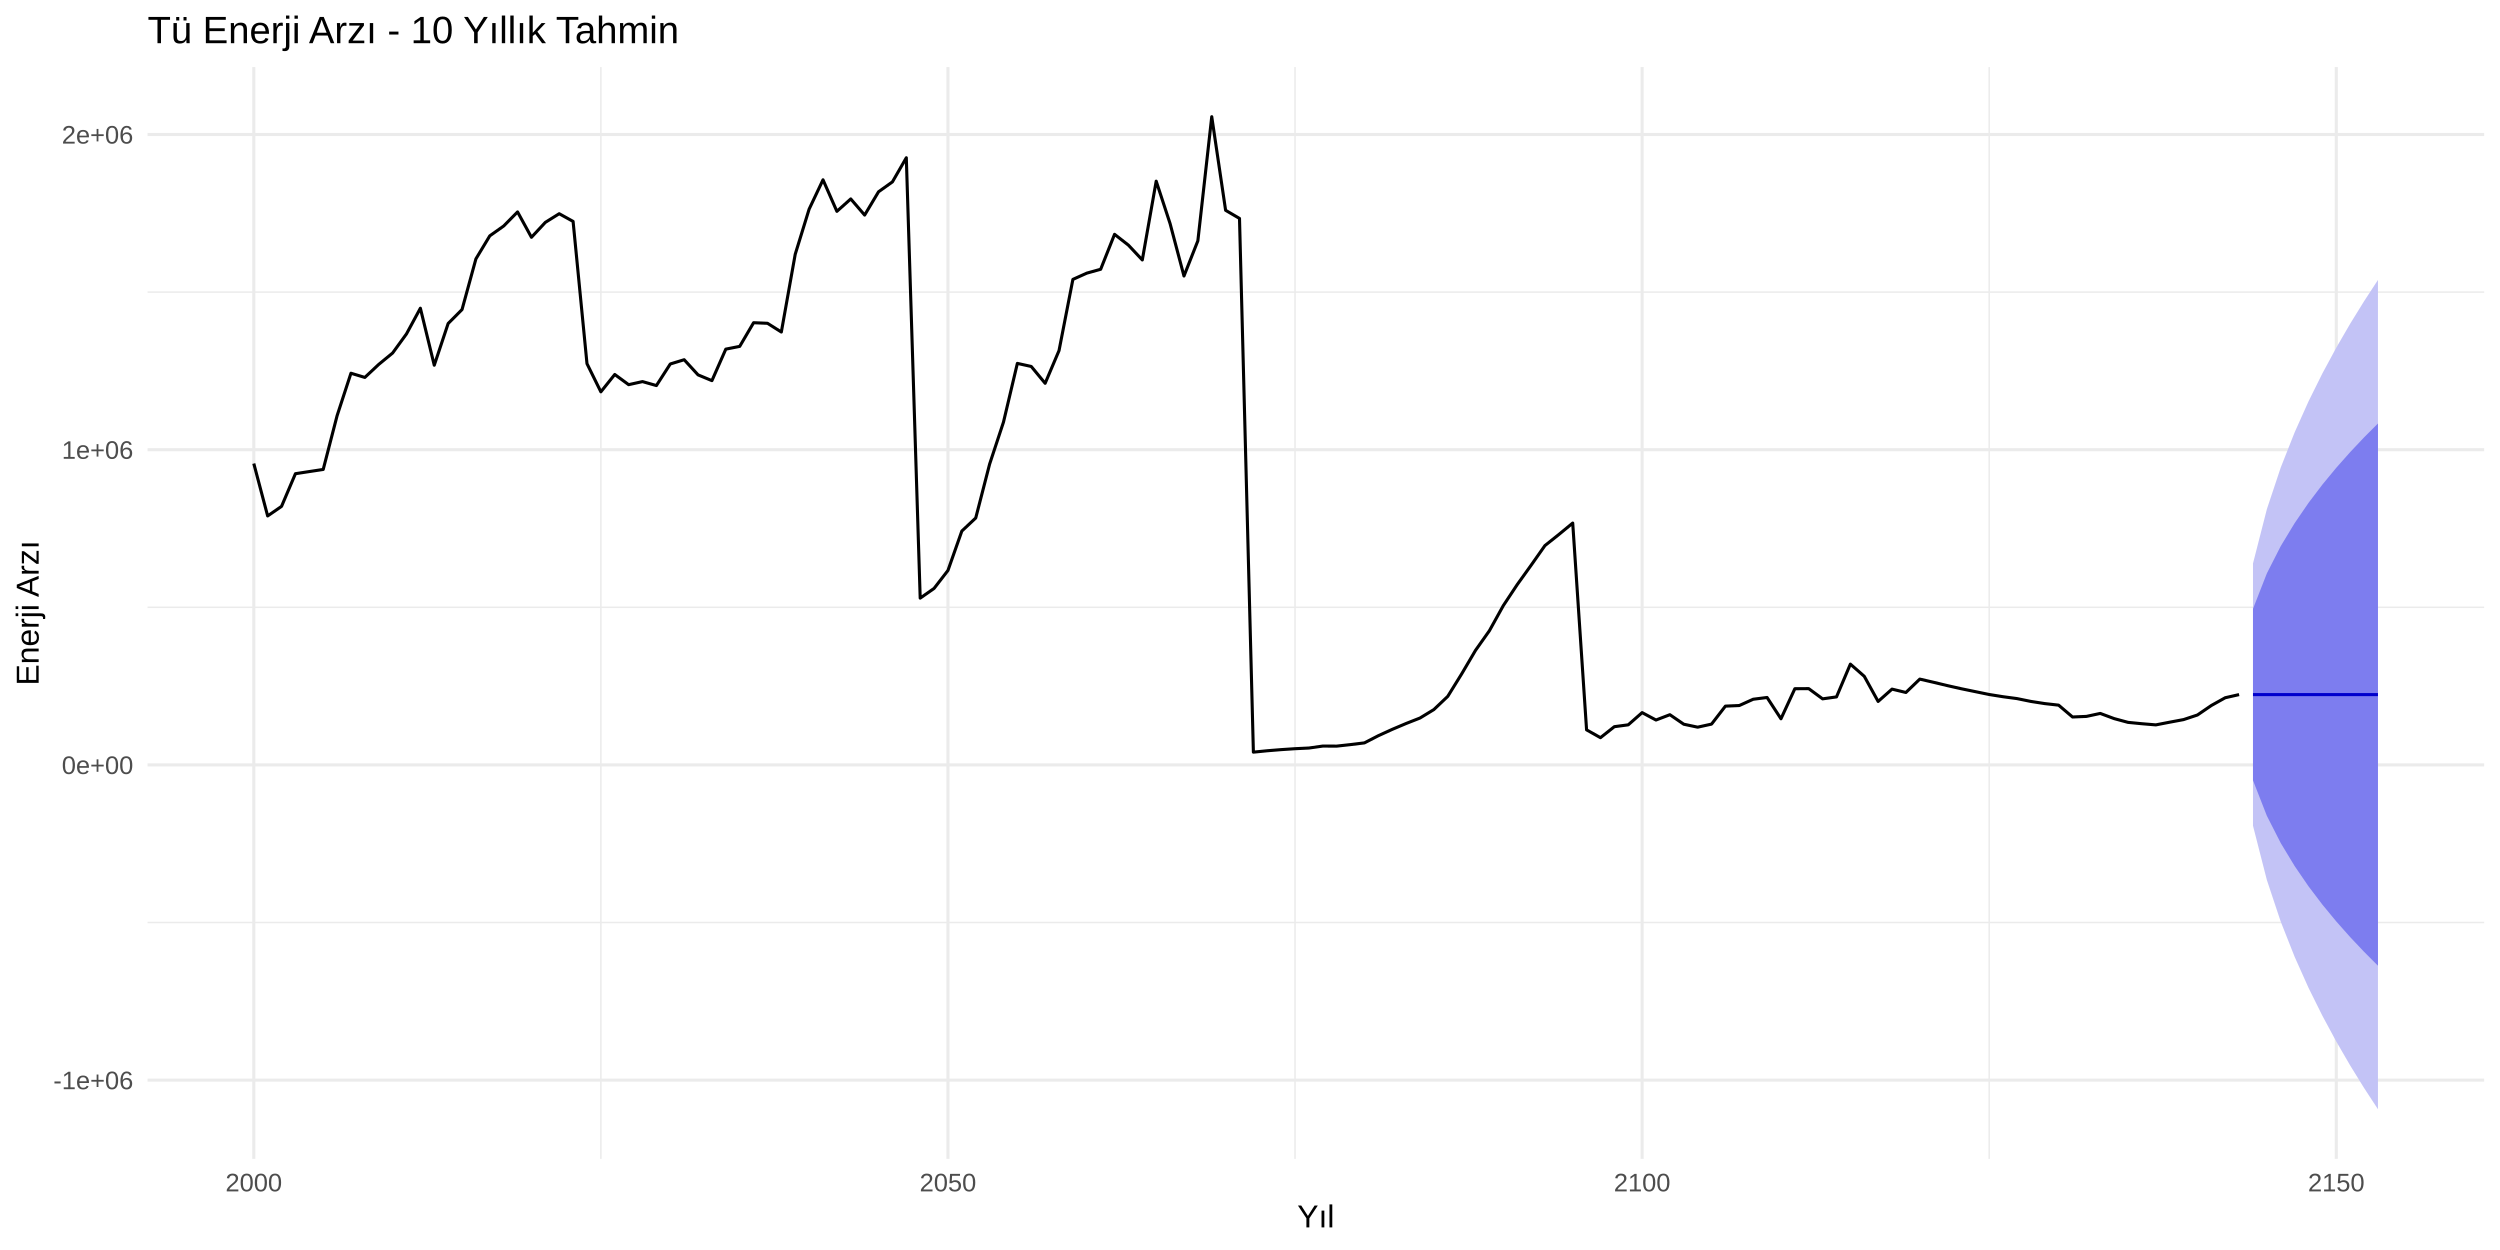
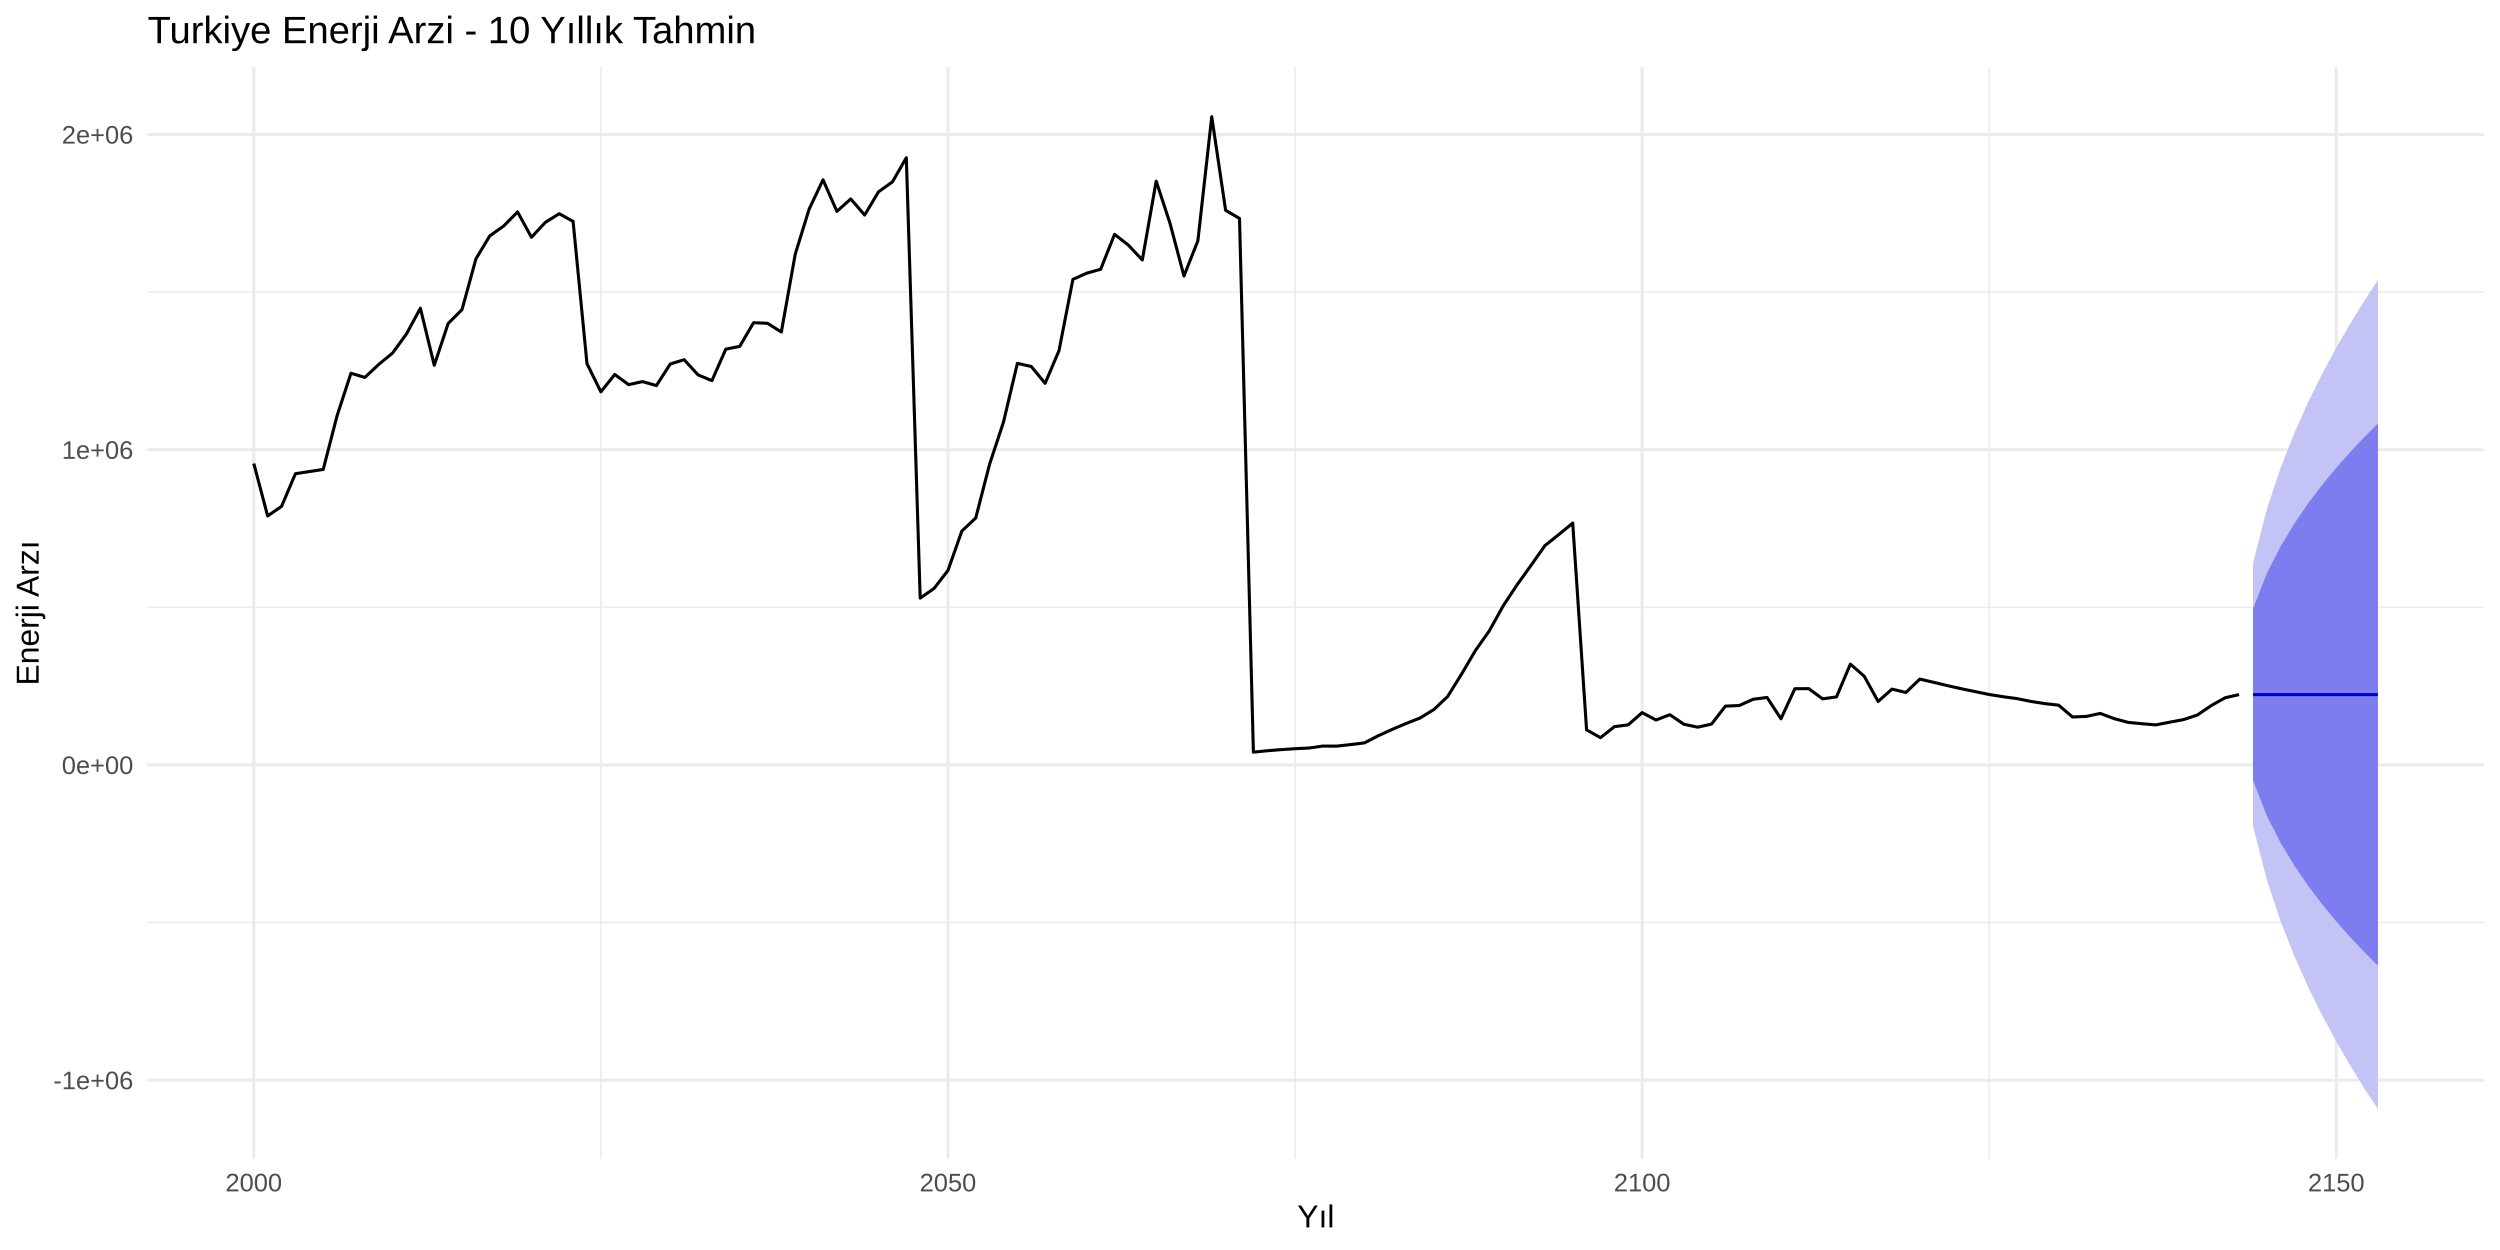
<svg xmlns="http://www.w3.org/2000/svg" class="svglite" width="864.00pt" height="432.00pt" viewBox="0 0 864.00 432.00">
  <defs>
    <style type="text/css">
    .svglite line, .svglite polyline, .svglite polygon, .svglite path, .svglite rect, .svglite circle {
      fill: none;
      stroke: #000000;
      stroke-linecap: round;
      stroke-linejoin: round;
      stroke-miterlimit: 10.00;
    }
    .svglite text {
      white-space: pre;
    }
  </style>
  </defs>
  <rect width="100%" height="100%" style="stroke: none; fill: none;" />
  <defs>
    <clipPath id="cpMC4wMHw4NjQuMDB8MC4wMHw0MzIuMDA=">
      <rect x="0.00" y="0.00" width="864.00" height="432.00" />
    </clipPath>
  </defs>
  <g clip-path="url(#cpMC4wMHw4NjQuMDB8MC4wMHw0MzIuMDA=)">
</g>
  <defs>
    <clipPath id="cpNTEuMDB8ODU4LjUyfDIzLjE4fDQwMC41MA==">
      <rect x="51.00" y="23.18" width="807.52" height="377.33" />
    </clipPath>
  </defs>
  <g clip-path="url(#cpNTEuMDB8ODU4LjUyfDIzLjE4fDQwMC41MA==)">
    <polyline points="51.00,318.82 858.52,318.82 " style="stroke-width: 0.53; stroke: #EBEBEB; stroke-linecap: butt;" />
    <polyline points="51.00,209.88 858.52,209.88 " style="stroke-width: 0.53; stroke: #EBEBEB; stroke-linecap: butt;" />
    <polyline points="51.00,100.95 858.52,100.95 " style="stroke-width: 0.53; stroke: #EBEBEB; stroke-linecap: butt;" />
    <polyline points="207.66,400.50 207.66,23.18 " style="stroke-width: 0.53; stroke: #EBEBEB; stroke-linecap: butt;" />
    <polyline points="447.56,400.50 447.56,23.18 " style="stroke-width: 0.53; stroke: #EBEBEB; stroke-linecap: butt;" />
    <polyline points="687.47,400.50 687.47,23.18 " style="stroke-width: 0.53; stroke: #EBEBEB; stroke-linecap: butt;" />
    <polyline points="51.00,373.29 858.52,373.29 " style="stroke-width: 1.07; stroke: #EBEBEB; stroke-linecap: butt;" />
    <polyline points="51.00,264.35 858.52,264.35 " style="stroke-width: 1.07; stroke: #EBEBEB; stroke-linecap: butt;" />
    <polyline points="51.00,155.42 858.52,155.42 " style="stroke-width: 1.07; stroke: #EBEBEB; stroke-linecap: butt;" />
    <polyline points="51.00,46.48 858.52,46.48 " style="stroke-width: 1.07; stroke: #EBEBEB; stroke-linecap: butt;" />
    <polyline points="87.71,400.50 87.71,23.18 " style="stroke-width: 1.07; stroke: #EBEBEB; stroke-linecap: butt;" />
    <polyline points="327.61,400.50 327.61,23.18 " style="stroke-width: 1.07; stroke: #EBEBEB; stroke-linecap: butt;" />
    <polyline points="567.52,400.50 567.52,23.18 " style="stroke-width: 1.07; stroke: #EBEBEB; stroke-linecap: butt;" />
    <polyline points="807.42,400.50 807.42,23.18 " style="stroke-width: 1.07; stroke: #EBEBEB; stroke-linecap: butt;" />
    <polyline points="87.71,160.20 92.50,178.31 97.30,175.00 102.10,163.71 106.90,162.97 111.70,162.24 116.50,143.66 121.29,128.99 126.09,130.44 130.89,125.94 135.69,122.00 140.49,115.38 145.28,106.52 150.08,126.22 154.88,111.80 159.68,106.98 164.48,89.46 169.27,81.51 174.07,78.11 178.87,73.24 183.67,82.01 188.47,76.85 193.26,73.86 198.06,76.52 202.86,125.68 207.66,135.42 212.46,129.42 217.26,132.94 222.05,131.88 226.85,133.25 231.65,125.79 236.45,124.32 241.25,129.56 246.04,131.55 250.84,120.66 255.64,119.71 260.44,111.53 265.24,111.73 270.03,114.75 274.83,87.86 279.63,72.29 284.43,62.14 289.23,73.04 294.02,68.75 298.82,74.33 303.62,66.28 308.42,62.86 313.22,54.52 318.02,206.71 322.81,203.36 327.61,197.15 332.41,183.53 337.21,179.02 342.01,160.40 346.80,145.89 351.60,125.59 356.40,126.65 361.20,132.47 366.00,121.16 370.79,96.56 375.59,94.40 380.39,93.06 385.19,80.98 389.99,84.73 394.78,89.84 399.58,62.61 404.38,77.27 409.18,95.39 413.98,83.22 418.78,40.33 423.57,72.68 428.37,75.49 433.17,259.94 437.97,259.46 442.77,259.07 447.56,258.75 452.36,258.52 457.16,257.84 461.96,257.86 466.76,257.33 471.55,256.74 476.35,254.26 481.15,252.07 485.95,250.04 490.75,248.15 495.54,245.23 500.34,240.67 505.14,232.92 509.94,224.76 514.74,217.97 519.54,209.31 524.33,202.07 529.13,195.38 533.93,188.55 538.73,184.73 543.53,180.77 548.32,252.24 553.12,254.94 557.92,251.14 562.72,250.50 567.52,246.28 572.31,248.84 577.11,247.00 581.91,250.29 586.71,251.31 591.51,250.25 596.30,244.04 601.10,243.83 605.90,241.66 610.70,241.05 615.50,248.41 620.30,238.02 625.09,237.99 629.89,241.52 634.69,240.85 639.49,229.52 644.29,233.73 649.08,242.42 653.88,238.16 658.68,239.32 663.48,234.70 668.28,235.81 673.07,236.96 677.87,238.04 682.67,239.03 687.47,240.02 692.27,240.79 697.06,241.43 701.86,242.41 706.66,243.16 711.46,243.70 716.26,247.79 721.06,247.59 725.85,246.56 730.65,248.35 735.45,249.65 740.25,250.12 745.05,250.52 749.84,249.59 754.64,248.69 759.44,247.10 764.24,243.82 769.04,241.14 773.83,240.05 " style="stroke-width: 1.07; stroke-linecap: butt;" />
    <polygon points="778.63,194.74 783.43,175.97 788.23,161.56 793.03,149.42 797.82,138.72 802.62,129.05 807.42,120.16 812.22,111.88 817.02,104.11 821.82,96.75 821.82,383.35 817.02,376.00 812.22,368.22 807.42,359.95 802.62,351.05 797.82,341.38 793.03,330.68 788.23,318.54 783.43,304.14 778.63,285.37 " style="stroke-width: 0.00; stroke: none; stroke-linecap: butt; fill: #C3C3F6;" />
    <polyline points="778.63,194.74 783.43,175.97 788.23,161.56 793.03,149.42 797.82,138.72 802.62,129.05 807.42,120.16 812.22,111.88 817.02,104.11 821.82,96.75 " style="stroke-width: 1.07; stroke: none; stroke-linecap: butt;" />
    <polyline points="821.82,383.35 817.02,376.00 812.22,368.22 807.42,359.95 802.62,351.05 797.82,341.38 793.03,330.68 788.23,318.54 783.43,304.14 778.63,285.37 " style="stroke-width: 1.07; stroke: none; stroke-linecap: butt;" />
    <polygon points="778.63,210.42 783.43,198.15 788.23,188.73 793.03,180.79 797.82,173.80 802.62,167.47 807.42,161.66 812.22,156.25 817.02,151.16 821.82,146.35 821.82,333.75 817.02,328.94 812.22,323.86 807.42,318.45 802.62,312.63 797.82,306.31 793.03,299.31 788.23,291.37 783.43,281.96 778.63,269.68 " style="stroke-width: 0.00; stroke: none; stroke-linecap: butt; fill: #7D7DEF;" />
    <polyline points="778.63,210.42 783.43,198.15 788.23,188.73 793.03,180.79 797.82,173.80 802.62,167.47 807.42,161.66 812.22,156.25 817.02,151.16 821.82,146.35 " style="stroke-width: 1.07; stroke: none; stroke-linecap: butt;" />
    <polyline points="821.82,333.75 817.02,328.94 812.22,323.86 807.42,318.45 802.62,312.63 797.82,306.31 793.03,299.31 788.23,291.37 783.43,281.96 778.63,269.68 " style="stroke-width: 1.07; stroke: none; stroke-linecap: butt;" />
    <polyline points="778.63,240.05 783.43,240.05 788.23,240.05 793.03,240.05 797.82,240.05 802.62,240.05 807.42,240.05 812.22,240.05 817.02,240.05 821.82,240.05 " style="stroke-width: 1.07; stroke: #0000CC; stroke-linecap: butt;" />
  </g>
  <g clip-path="url(#cpMC4wMHw4NjQuMDB8MC4wMHw0MzIuMDA=)">
    <text x="46.07" y="376.44" text-anchor="end" style="font-size: 8.80px;fill: #4D4D4D; font-family: &quot;Arial&quot;;" textLength="27.66px" lengthAdjust="spacingAndGlyphs">-1e+06</text>
    <text x="46.07" y="267.50" text-anchor="end" style="font-size: 8.80px;fill: #4D4D4D; font-family: &quot;Arial&quot;;" textLength="24.72px" lengthAdjust="spacingAndGlyphs">0e+00</text>
    <text x="46.07" y="158.57" text-anchor="end" style="font-size: 8.80px;fill: #4D4D4D; font-family: &quot;Arial&quot;;" textLength="24.72px" lengthAdjust="spacingAndGlyphs">1e+06</text>
    <text x="46.07" y="49.63" text-anchor="end" style="font-size: 8.80px;fill: #4D4D4D; font-family: &quot;Arial&quot;;" textLength="24.72px" lengthAdjust="spacingAndGlyphs">2e+06</text>
    <text x="87.71" y="411.74" text-anchor="middle" style="font-size: 8.80px;fill: #4D4D4D; font-family: &quot;Arial&quot;;" textLength="19.58px" lengthAdjust="spacingAndGlyphs">2000</text>
    <text x="327.61" y="411.74" text-anchor="middle" style="font-size: 8.80px;fill: #4D4D4D; font-family: &quot;Arial&quot;;" textLength="19.58px" lengthAdjust="spacingAndGlyphs">2050</text>
    <text x="567.52" y="411.74" text-anchor="middle" style="font-size: 8.80px;fill: #4D4D4D; font-family: &quot;Arial&quot;;" textLength="19.58px" lengthAdjust="spacingAndGlyphs">2100</text>
    <text x="807.42" y="411.74" text-anchor="middle" style="font-size: 8.80px;fill: #4D4D4D; font-family: &quot;Arial&quot;;" textLength="19.58px" lengthAdjust="spacingAndGlyphs">2150</text>
    <text x="454.76" y="424.20" text-anchor="middle" style="font-size: 11.00px; font-family: &quot;Arial&quot;;" textLength="12.84px" lengthAdjust="spacingAndGlyphs">Yıl</text>
    <text transform="translate(13.36,211.84) rotate(-90)" text-anchor="middle" style="font-size: 11.00px; font-family: &quot;Arial&quot;;" textLength="50.14px" lengthAdjust="spacingAndGlyphs">Enerji Arzı</text>
-     <text x="51.00" y="14.93" style="font-size: 13.20px; font-family: &quot;Arial&quot;;" textLength="183.53px" lengthAdjust="spacingAndGlyphs">Tü Enerji Arzı - 10 Yıllık Tahmin</text>
+     <text x="51.00" y="14.93" style="font-size: 13.20px; font-family: &quot;Arial&quot;;" textLength="210.15px" lengthAdjust="spacingAndGlyphs">Turkiye Enerji Arzi - 10 Yıllık Tahmin</text>
  </g>
</svg>
